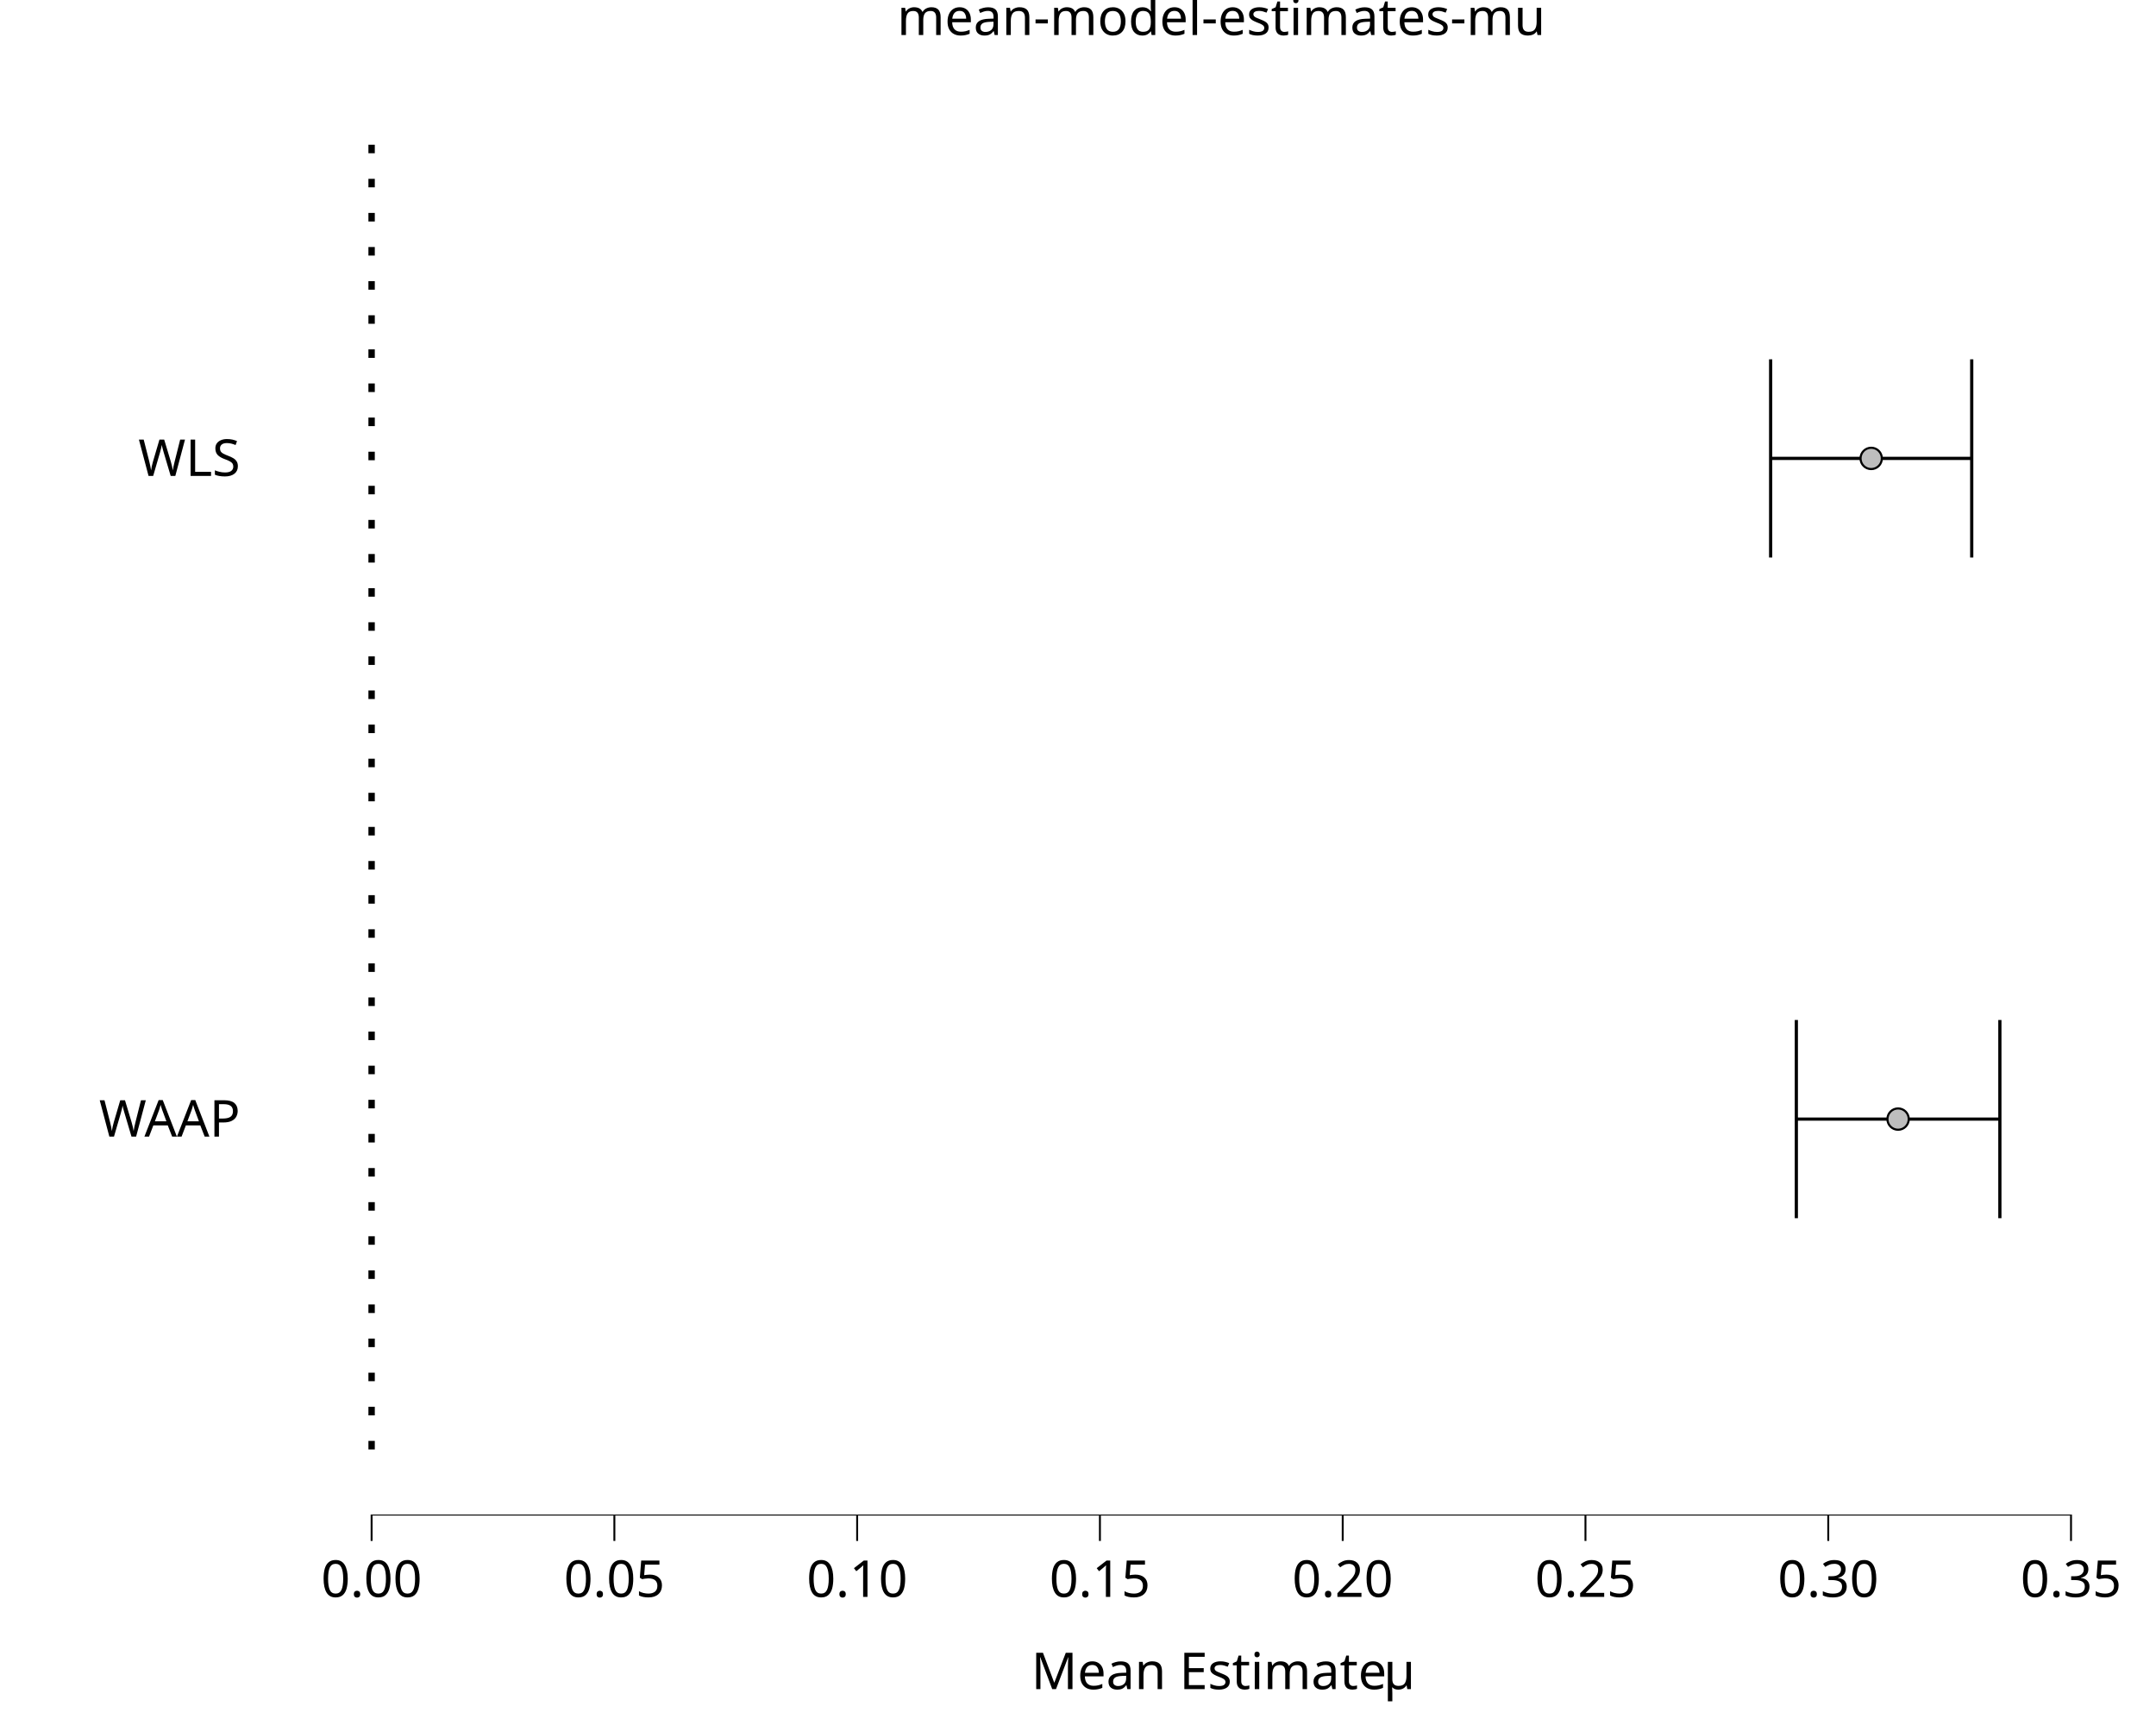
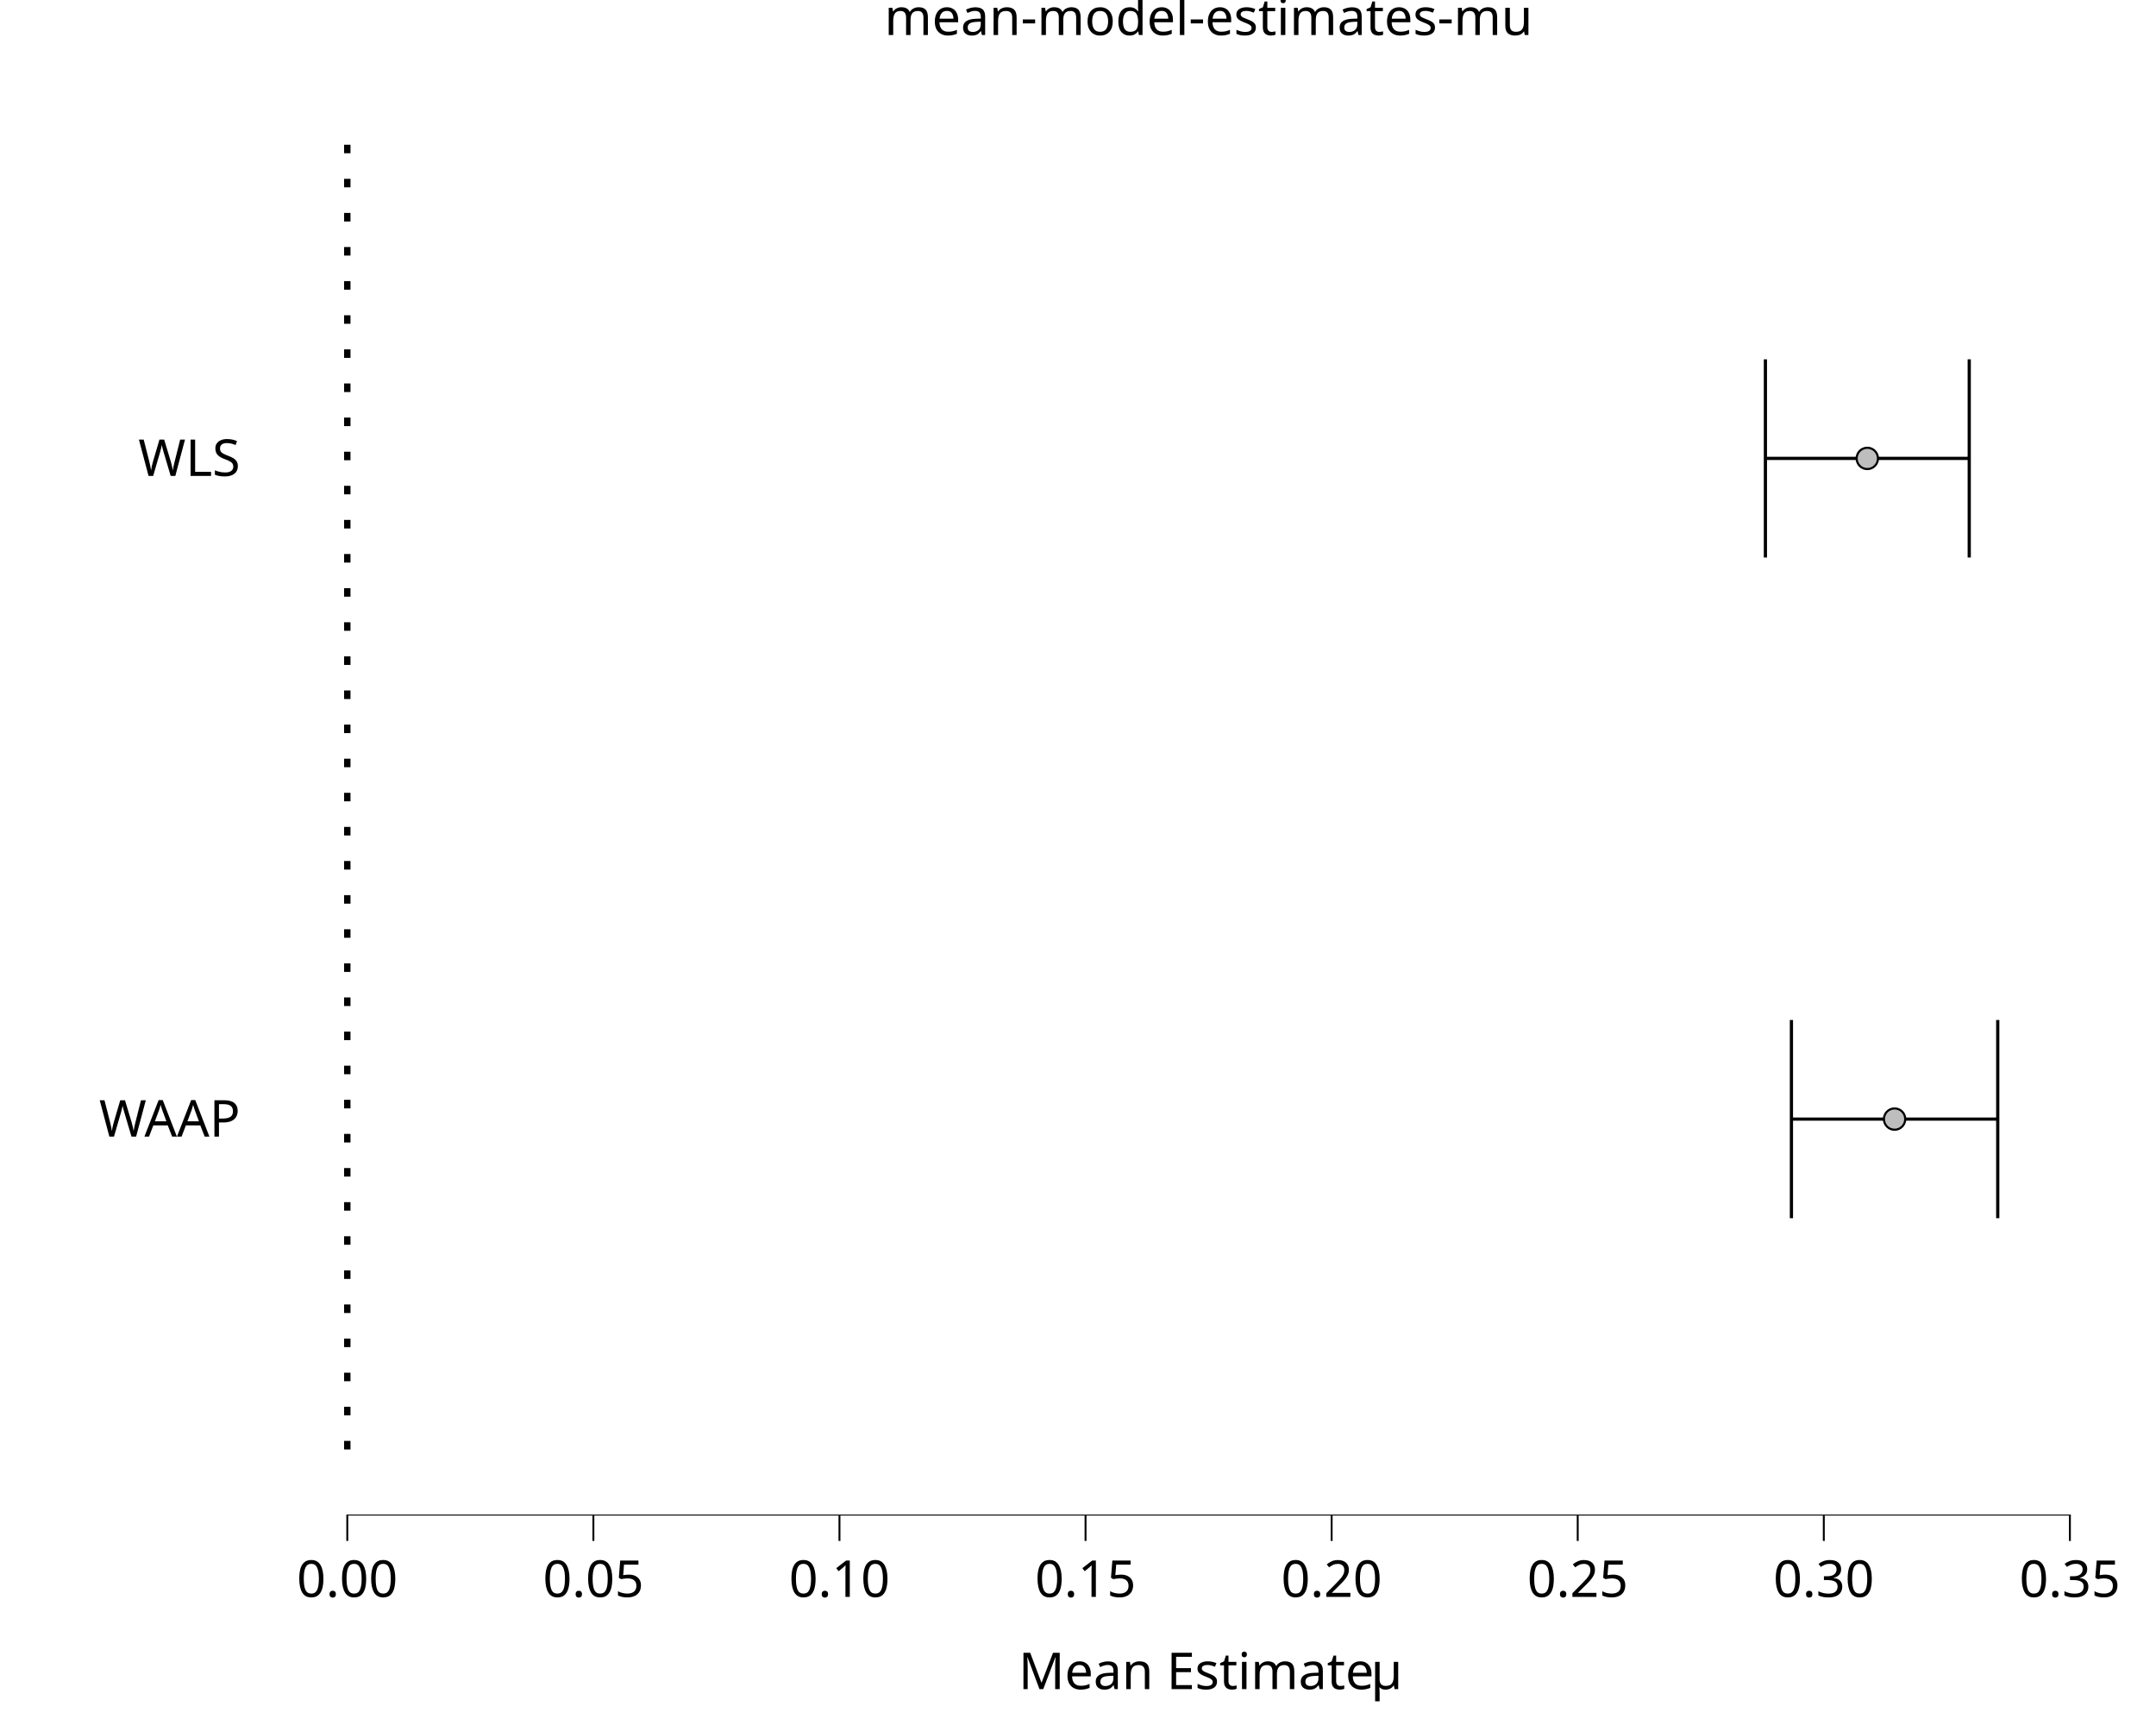
<svg xmlns="http://www.w3.org/2000/svg" class="svglite" data-engine-version="2.0" width="720.00pt" height="576.00pt" viewBox="0 0 720.00 576.00">
  <defs>
    <style type="text/css">
    .svglite line, .svglite polyline, .svglite polygon, .svglite path, .svglite rect, .svglite circle {
      fill: none;
      stroke: #000000;
      stroke-linecap: round;
      stroke-linejoin: round;
      stroke-miterlimit: 10.00;
    }
  </style>
  </defs>
  <rect width="100%" height="100%" style="stroke: none; fill: #FFFFFF;" />
  <defs>
    <clipPath id="cpMC4wMHw3MjAuMDB8MC4wMHw1NzYuMDA=">
      <rect x="0.00" y="0.00" width="720.00" height="576.00" />
    </clipPath>
  </defs>
  <g clip-path="url(#cpMC4wMHw3MjAuMDB8MC4wMHw1NzYuMDA=)">
    <rect x="0.00" y="0.00" width="720.00" height="576.00" style="stroke-width: 10.67; stroke: none;" />
  </g>
  <defs>
-     <clipPath id="cpOTUuNzJ8NzIwLjAwfDIwLjcxfDUwNi4wNQ==">
-       <rect x="95.72" y="20.71" width="624.28" height="485.34" />
+     <clipPath id="cpODcuMjJ8NzIwLjAwfDIwLjcxfDUwNi4wNQ==">
+       <rect x="87.22" y="20.71" width="632.78" height="485.34" />
    </clipPath>
  </defs>
-   <g clip-path="url(#cpOTUuNzJ8NzIwLjAwfDIwLjcxfDUwNi4wNQ==)">
-     <rect x="95.72" y="20.71" width="624.28" height="485.34" style="stroke-width: 10.67; stroke: none;" />
-     <polyline points="667.86,406.78 667.86,340.59 " style="stroke-width: 1.07; stroke-linecap: butt;" />
-     <polyline points="667.86,373.68 599.89,373.68 " style="stroke-width: 1.07; stroke-linecap: butt;" />
-     <polyline points="599.89,406.78 599.89,340.59 " style="stroke-width: 1.07; stroke-linecap: butt;" />
-     <polyline points="658.46,186.17 658.46,119.98 " style="stroke-width: 1.07; stroke-linecap: butt;" />
-     <polyline points="658.46,153.07 591.31,153.07 " style="stroke-width: 1.07; stroke-linecap: butt;" />
-     <polyline points="591.31,186.17 591.31,119.98 " style="stroke-width: 1.07; stroke-linecap: butt;" />
-     <circle cx="633.87" cy="373.68" r="3.56" style="stroke-width: 0.71; fill: #BEBEBE;" />
-     <circle cx="624.89" cy="153.07" r="3.56" style="stroke-width: 0.71; fill: #BEBEBE;" />
-     <polyline points="124.10,483.99 124.10,42.77 " style="stroke-width: 2.13; stroke-dasharray: 2.85,8.54; stroke-linecap: butt;" />
-     <line x1="123.78" y1="506.05" x2="691.94" y2="506.05" style="stroke-width: 0.64; stroke-linecap: butt;" />
-     <rect x="95.72" y="20.71" width="624.28" height="485.34" style="stroke-width: 0.00; stroke: none;" />
+   <g clip-path="url(#cpODcuMjJ8NzIwLjAwfDIwLjcxfDUwNi4wNQ==)">
+     <rect x="87.22" y="20.71" width="632.78" height="485.34" style="stroke-width: 10.67; stroke: none;" />
+     <polyline points="667.15,406.78 667.15,340.59 " style="stroke-width: 1.07; stroke-linecap: butt;" />
+     <polyline points="667.15,373.68 598.25,373.68 " style="stroke-width: 1.07; stroke-linecap: butt;" />
+     <polyline points="598.25,406.78 598.25,340.59 " style="stroke-width: 1.07; stroke-linecap: butt;" />
+     <polyline points="657.63,186.17 657.63,119.98 " style="stroke-width: 1.07; stroke-linecap: butt;" />
+     <polyline points="657.63,153.07 589.56,153.07 " style="stroke-width: 1.07; stroke-linecap: butt;" />
+     <polyline points="589.56,186.17 589.56,119.98 " style="stroke-width: 1.07; stroke-linecap: butt;" />
+     <circle cx="632.70" cy="373.68" r="3.56" style="stroke-width: 0.71; fill: #BEBEBE;" />
+     <circle cx="623.59" cy="153.07" r="3.56" style="stroke-width: 0.71; fill: #BEBEBE;" />
+     <polyline points="115.98,483.99 115.98,42.77 " style="stroke-width: 2.13; stroke-dasharray: 2.85,8.54; stroke-linecap: butt;" />
+     <line x1="115.66" y1="506.05" x2="691.56" y2="506.05" style="stroke-width: 0.64; stroke-linecap: butt;" />
+     <rect x="87.22" y="20.71" width="632.78" height="485.34" style="stroke-width: 0.00; stroke: none;" />
  </g>
  <g clip-path="url(#cpMC4wMHw3MjAuMDB8MC4wMHw1NzYuMDA=)">
-     <polyline points="95.72,506.05 95.72,20.71 " style="stroke-width: 0.00; stroke: none; stroke-linecap: butt;" />
+     <polyline points="87.22,506.05 87.22,20.71 " style="stroke-width: 0.00; stroke: none; stroke-linecap: butt;" />
    <text x="80.24" y="379.53" text-anchor="end" style="font-size: 17.00px; font-family: sans;" textLength="50.07px" lengthAdjust="spacingAndGlyphs">WAAP</text>
    <text x="80.24" y="158.92" text-anchor="end" style="font-size: 17.00px; font-family: sans;" textLength="36.84px" lengthAdjust="spacingAndGlyphs">WLS</text>
-     <polyline points="95.72,506.05 720.00,506.05 " style="stroke-width: 0.00; stroke: none; stroke-linecap: butt;" />
-     <polyline points="124.10,514.55 124.10,506.05 " style="stroke-width: 0.64; stroke-linecap: butt;" />
-     <polyline points="205.17,514.55 205.17,506.05 " style="stroke-width: 0.64; stroke-linecap: butt;" />
-     <polyline points="286.25,514.55 286.25,506.05 " style="stroke-width: 0.64; stroke-linecap: butt;" />
-     <polyline points="367.32,514.55 367.32,506.05 " style="stroke-width: 0.64; stroke-linecap: butt;" />
-     <polyline points="448.40,514.55 448.40,506.05 " style="stroke-width: 0.64; stroke-linecap: butt;" />
-     <polyline points="529.47,514.55 529.47,506.05 " style="stroke-width: 0.64; stroke-linecap: butt;" />
-     <polyline points="610.55,514.55 610.55,506.05 " style="stroke-width: 0.64; stroke-linecap: butt;" />
-     <polyline points="691.62,514.55 691.62,506.05 " style="stroke-width: 0.64; stroke-linecap: butt;" />
-     <text x="124.10" y="533.23" text-anchor="middle" style="font-size: 17.00px; font-family: sans;" textLength="33.09px" lengthAdjust="spacingAndGlyphs">0.00</text>
-     <text x="205.17" y="533.23" text-anchor="middle" style="font-size: 17.00px; font-family: sans;" textLength="33.09px" lengthAdjust="spacingAndGlyphs">0.05</text>
-     <text x="286.25" y="533.23" text-anchor="middle" style="font-size: 17.00px; font-family: sans;" textLength="33.09px" lengthAdjust="spacingAndGlyphs">0.10</text>
-     <text x="367.32" y="533.23" text-anchor="middle" style="font-size: 17.00px; font-family: sans;" textLength="33.09px" lengthAdjust="spacingAndGlyphs">0.15</text>
-     <text x="448.40" y="533.23" text-anchor="middle" style="font-size: 17.00px; font-family: sans;" textLength="33.09px" lengthAdjust="spacingAndGlyphs">0.20</text>
-     <text x="529.47" y="533.23" text-anchor="middle" style="font-size: 17.00px; font-family: sans;" textLength="33.09px" lengthAdjust="spacingAndGlyphs">0.25</text>
-     <text x="610.55" y="533.23" text-anchor="middle" style="font-size: 17.00px; font-family: sans;" textLength="33.09px" lengthAdjust="spacingAndGlyphs">0.30</text>
-     <text x="691.62" y="533.23" text-anchor="middle" style="font-size: 17.00px; font-family: sans;" textLength="33.09px" lengthAdjust="spacingAndGlyphs">0.35</text>
-     <text x="344.39" y="564.02" style="font-size: 17.00px; font-family: sans;" textLength="113.40px" lengthAdjust="spacingAndGlyphs">Mean Estimate</text>
-     <text x="457.79" y="564.02" style="font-size: 17.00px; font-family: sans;" textLength="4.25px" lengthAdjust="spacingAndGlyphs"> </text>
-     <text x="462.04" y="564.02" style="font-size: 17.00px; font-family: sans;" textLength="9.29px" lengthAdjust="spacingAndGlyphs">μ</text>
-     <text x="407.86" y="11.70" text-anchor="middle" style="font-size: 17.00px; font-family: sans;" textLength="202.22px" lengthAdjust="spacingAndGlyphs">mean-model-estimates-mu</text>
+     <polyline points="87.22,506.05 720.00,506.05 " style="stroke-width: 0.00; stroke: none; stroke-linecap: butt;" />
+     <polyline points="115.98,514.55 115.98,506.05 " style="stroke-width: 0.64; stroke-linecap: butt;" />
+     <polyline points="198.16,514.55 198.16,506.05 " style="stroke-width: 0.64; stroke-linecap: butt;" />
+     <polyline points="280.34,514.55 280.34,506.05 " style="stroke-width: 0.64; stroke-linecap: butt;" />
+     <polyline points="362.52,514.55 362.52,506.05 " style="stroke-width: 0.64; stroke-linecap: butt;" />
+     <polyline points="444.70,514.55 444.70,506.05 " style="stroke-width: 0.64; stroke-linecap: butt;" />
+     <polyline points="526.88,514.55 526.88,506.05 " style="stroke-width: 0.64; stroke-linecap: butt;" />
+     <polyline points="609.06,514.55 609.06,506.05 " style="stroke-width: 0.64; stroke-linecap: butt;" />
+     <polyline points="691.24,514.55 691.24,506.05 " style="stroke-width: 0.64; stroke-linecap: butt;" />
+     <text x="115.98" y="533.23" text-anchor="middle" style="font-size: 17.00px; font-family: sans;" textLength="33.09px" lengthAdjust="spacingAndGlyphs">0.00</text>
+     <text x="198.16" y="533.23" text-anchor="middle" style="font-size: 17.00px; font-family: sans;" textLength="33.09px" lengthAdjust="spacingAndGlyphs">0.05</text>
+     <text x="280.34" y="533.23" text-anchor="middle" style="font-size: 17.00px; font-family: sans;" textLength="33.09px" lengthAdjust="spacingAndGlyphs">0.10</text>
+     <text x="362.52" y="533.23" text-anchor="middle" style="font-size: 17.00px; font-family: sans;" textLength="33.09px" lengthAdjust="spacingAndGlyphs">0.15</text>
+     <text x="444.70" y="533.23" text-anchor="middle" style="font-size: 17.00px; font-family: sans;" textLength="33.09px" lengthAdjust="spacingAndGlyphs">0.20</text>
+     <text x="526.88" y="533.23" text-anchor="middle" style="font-size: 17.00px; font-family: sans;" textLength="33.09px" lengthAdjust="spacingAndGlyphs">0.25</text>
+     <text x="609.06" y="533.23" text-anchor="middle" style="font-size: 17.00px; font-family: sans;" textLength="33.09px" lengthAdjust="spacingAndGlyphs">0.30</text>
+     <text x="691.24" y="533.23" text-anchor="middle" style="font-size: 17.00px; font-family: sans;" textLength="33.09px" lengthAdjust="spacingAndGlyphs">0.35</text>
+     <text x="340.13" y="564.02" style="font-size: 17.00px; font-family: sans;" textLength="113.40px" lengthAdjust="spacingAndGlyphs">Mean Estimate</text>
+     <text x="453.54" y="564.02" style="font-size: 17.00px; font-family: sans;" textLength="4.25px" lengthAdjust="spacingAndGlyphs"> </text>
+     <text x="457.79" y="564.02" style="font-size: 17.00px; font-family: sans;" textLength="9.29px" lengthAdjust="spacingAndGlyphs">μ</text>
+     <text x="403.61" y="11.70" text-anchor="middle" style="font-size: 17.00px; font-family: sans;" textLength="202.22px" lengthAdjust="spacingAndGlyphs">mean-model-estimates-mu</text>
  </g>
</svg>
